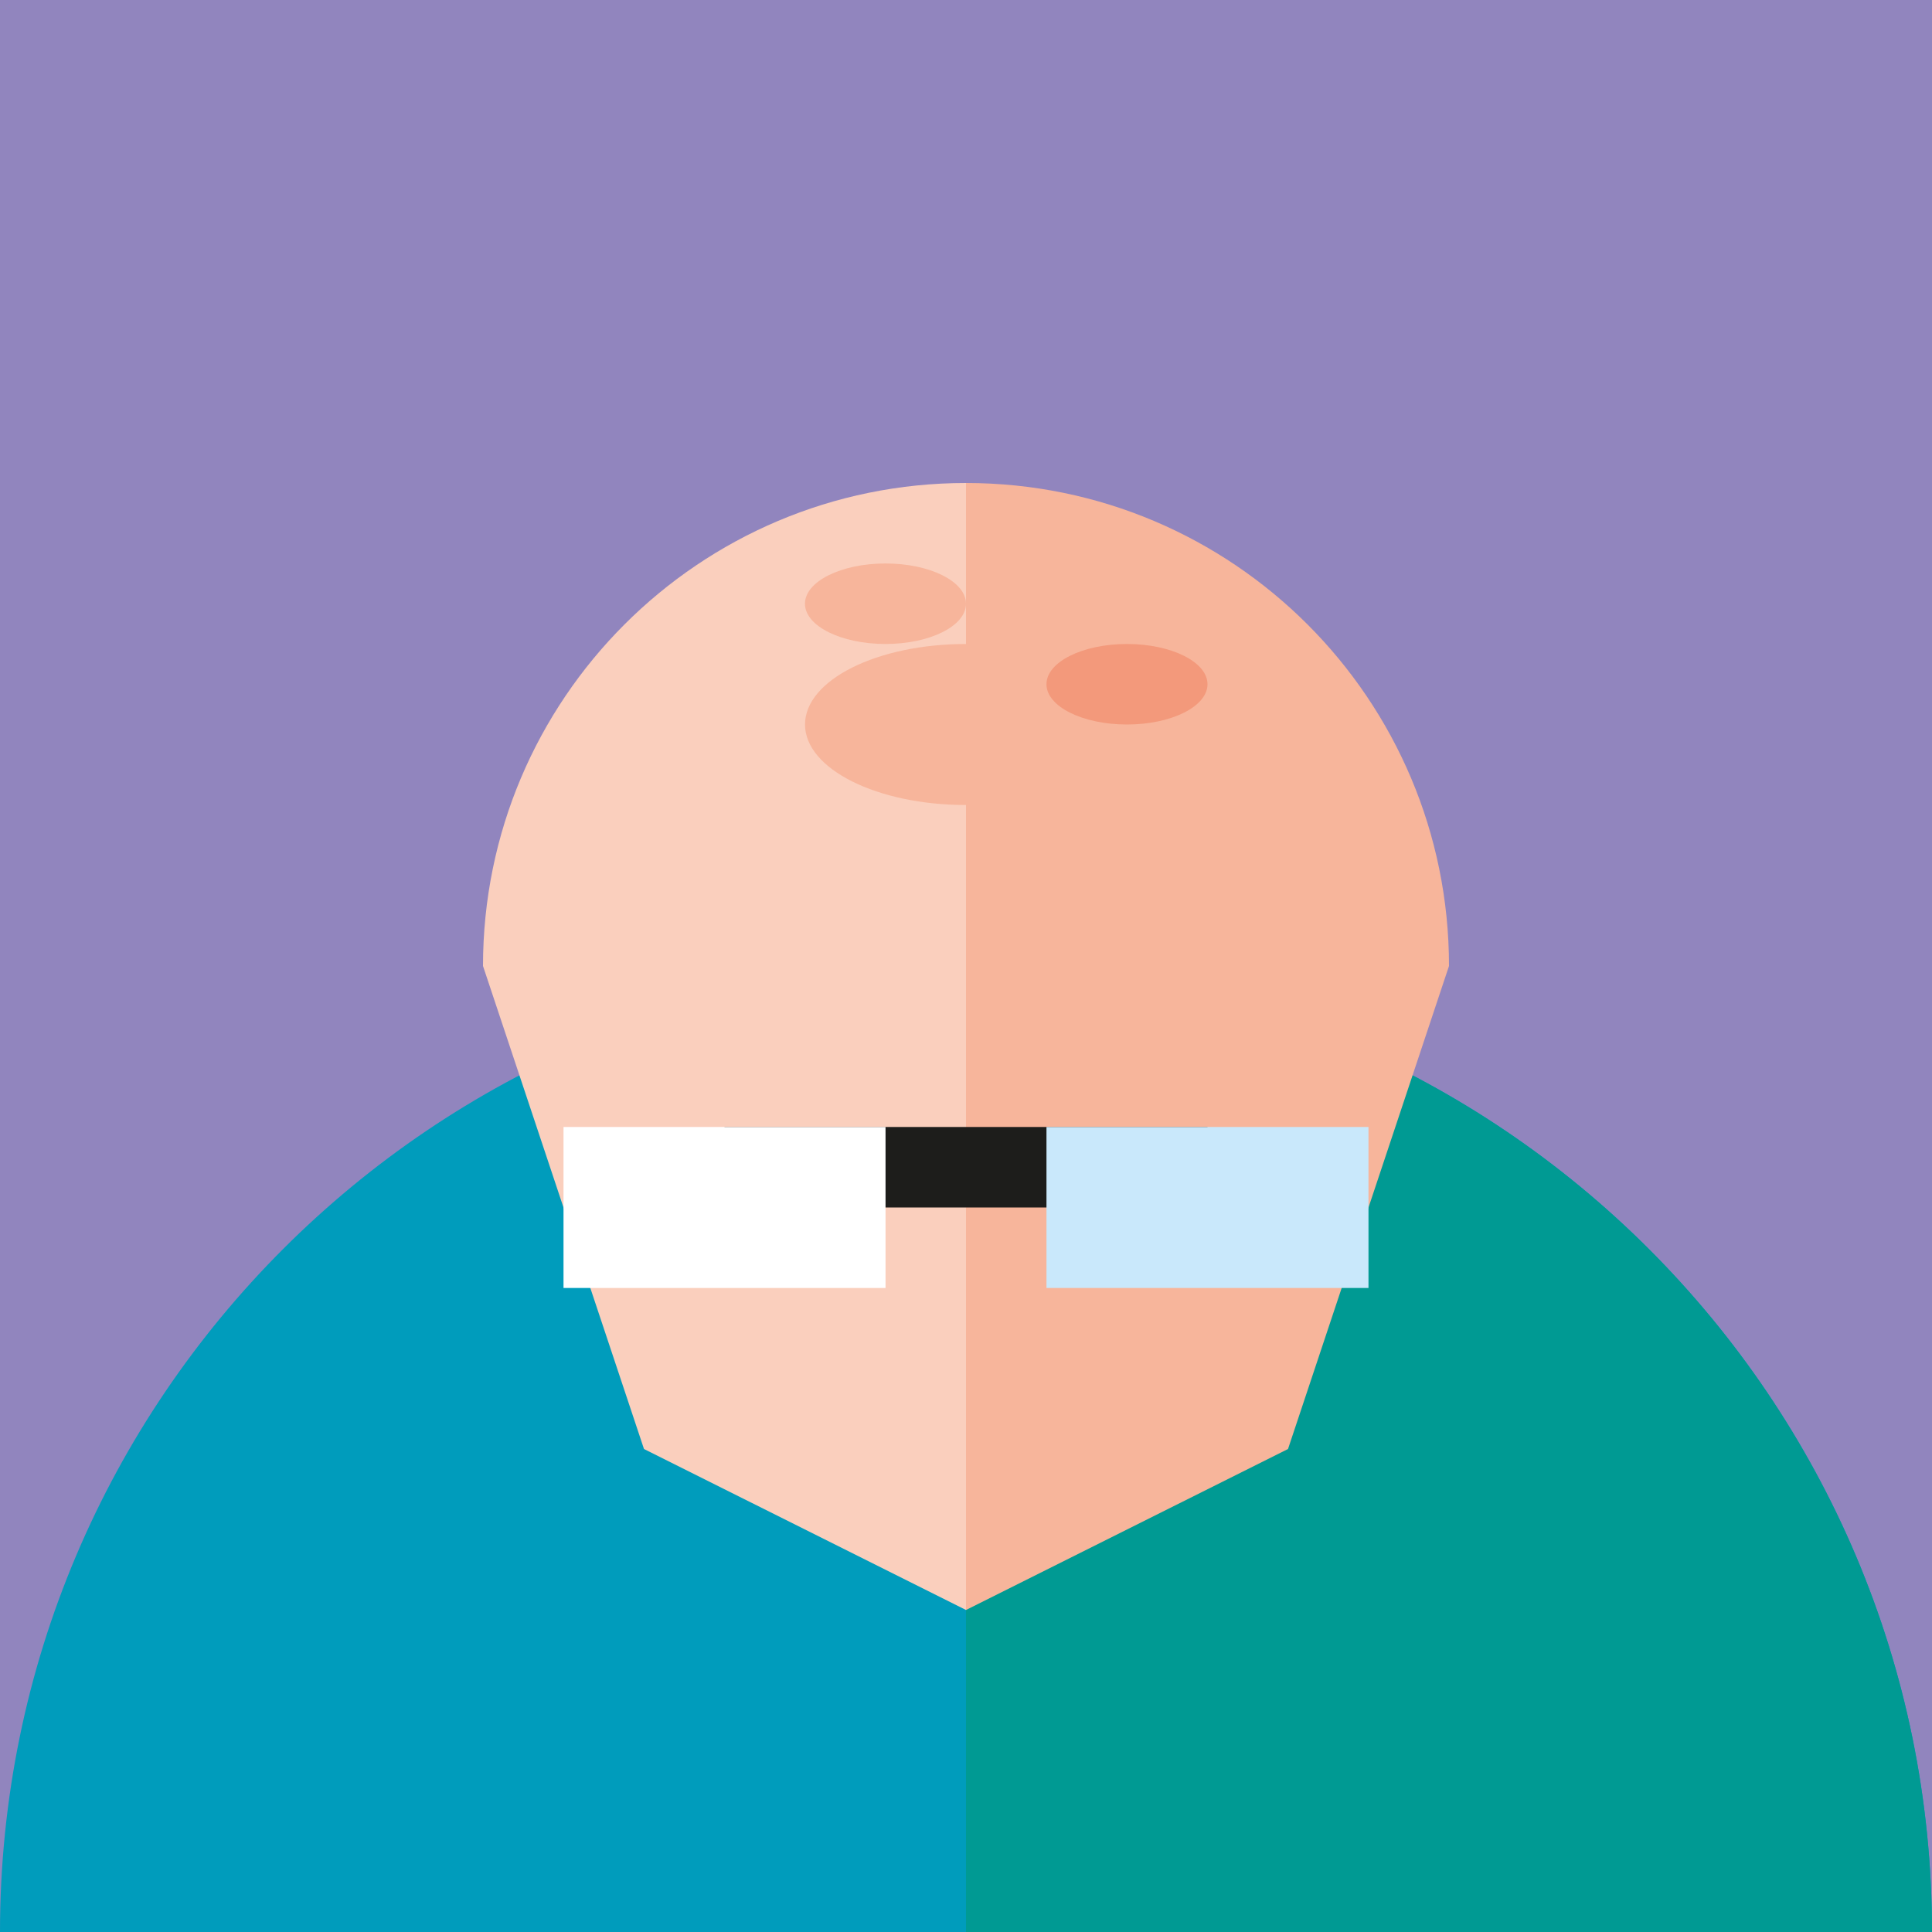
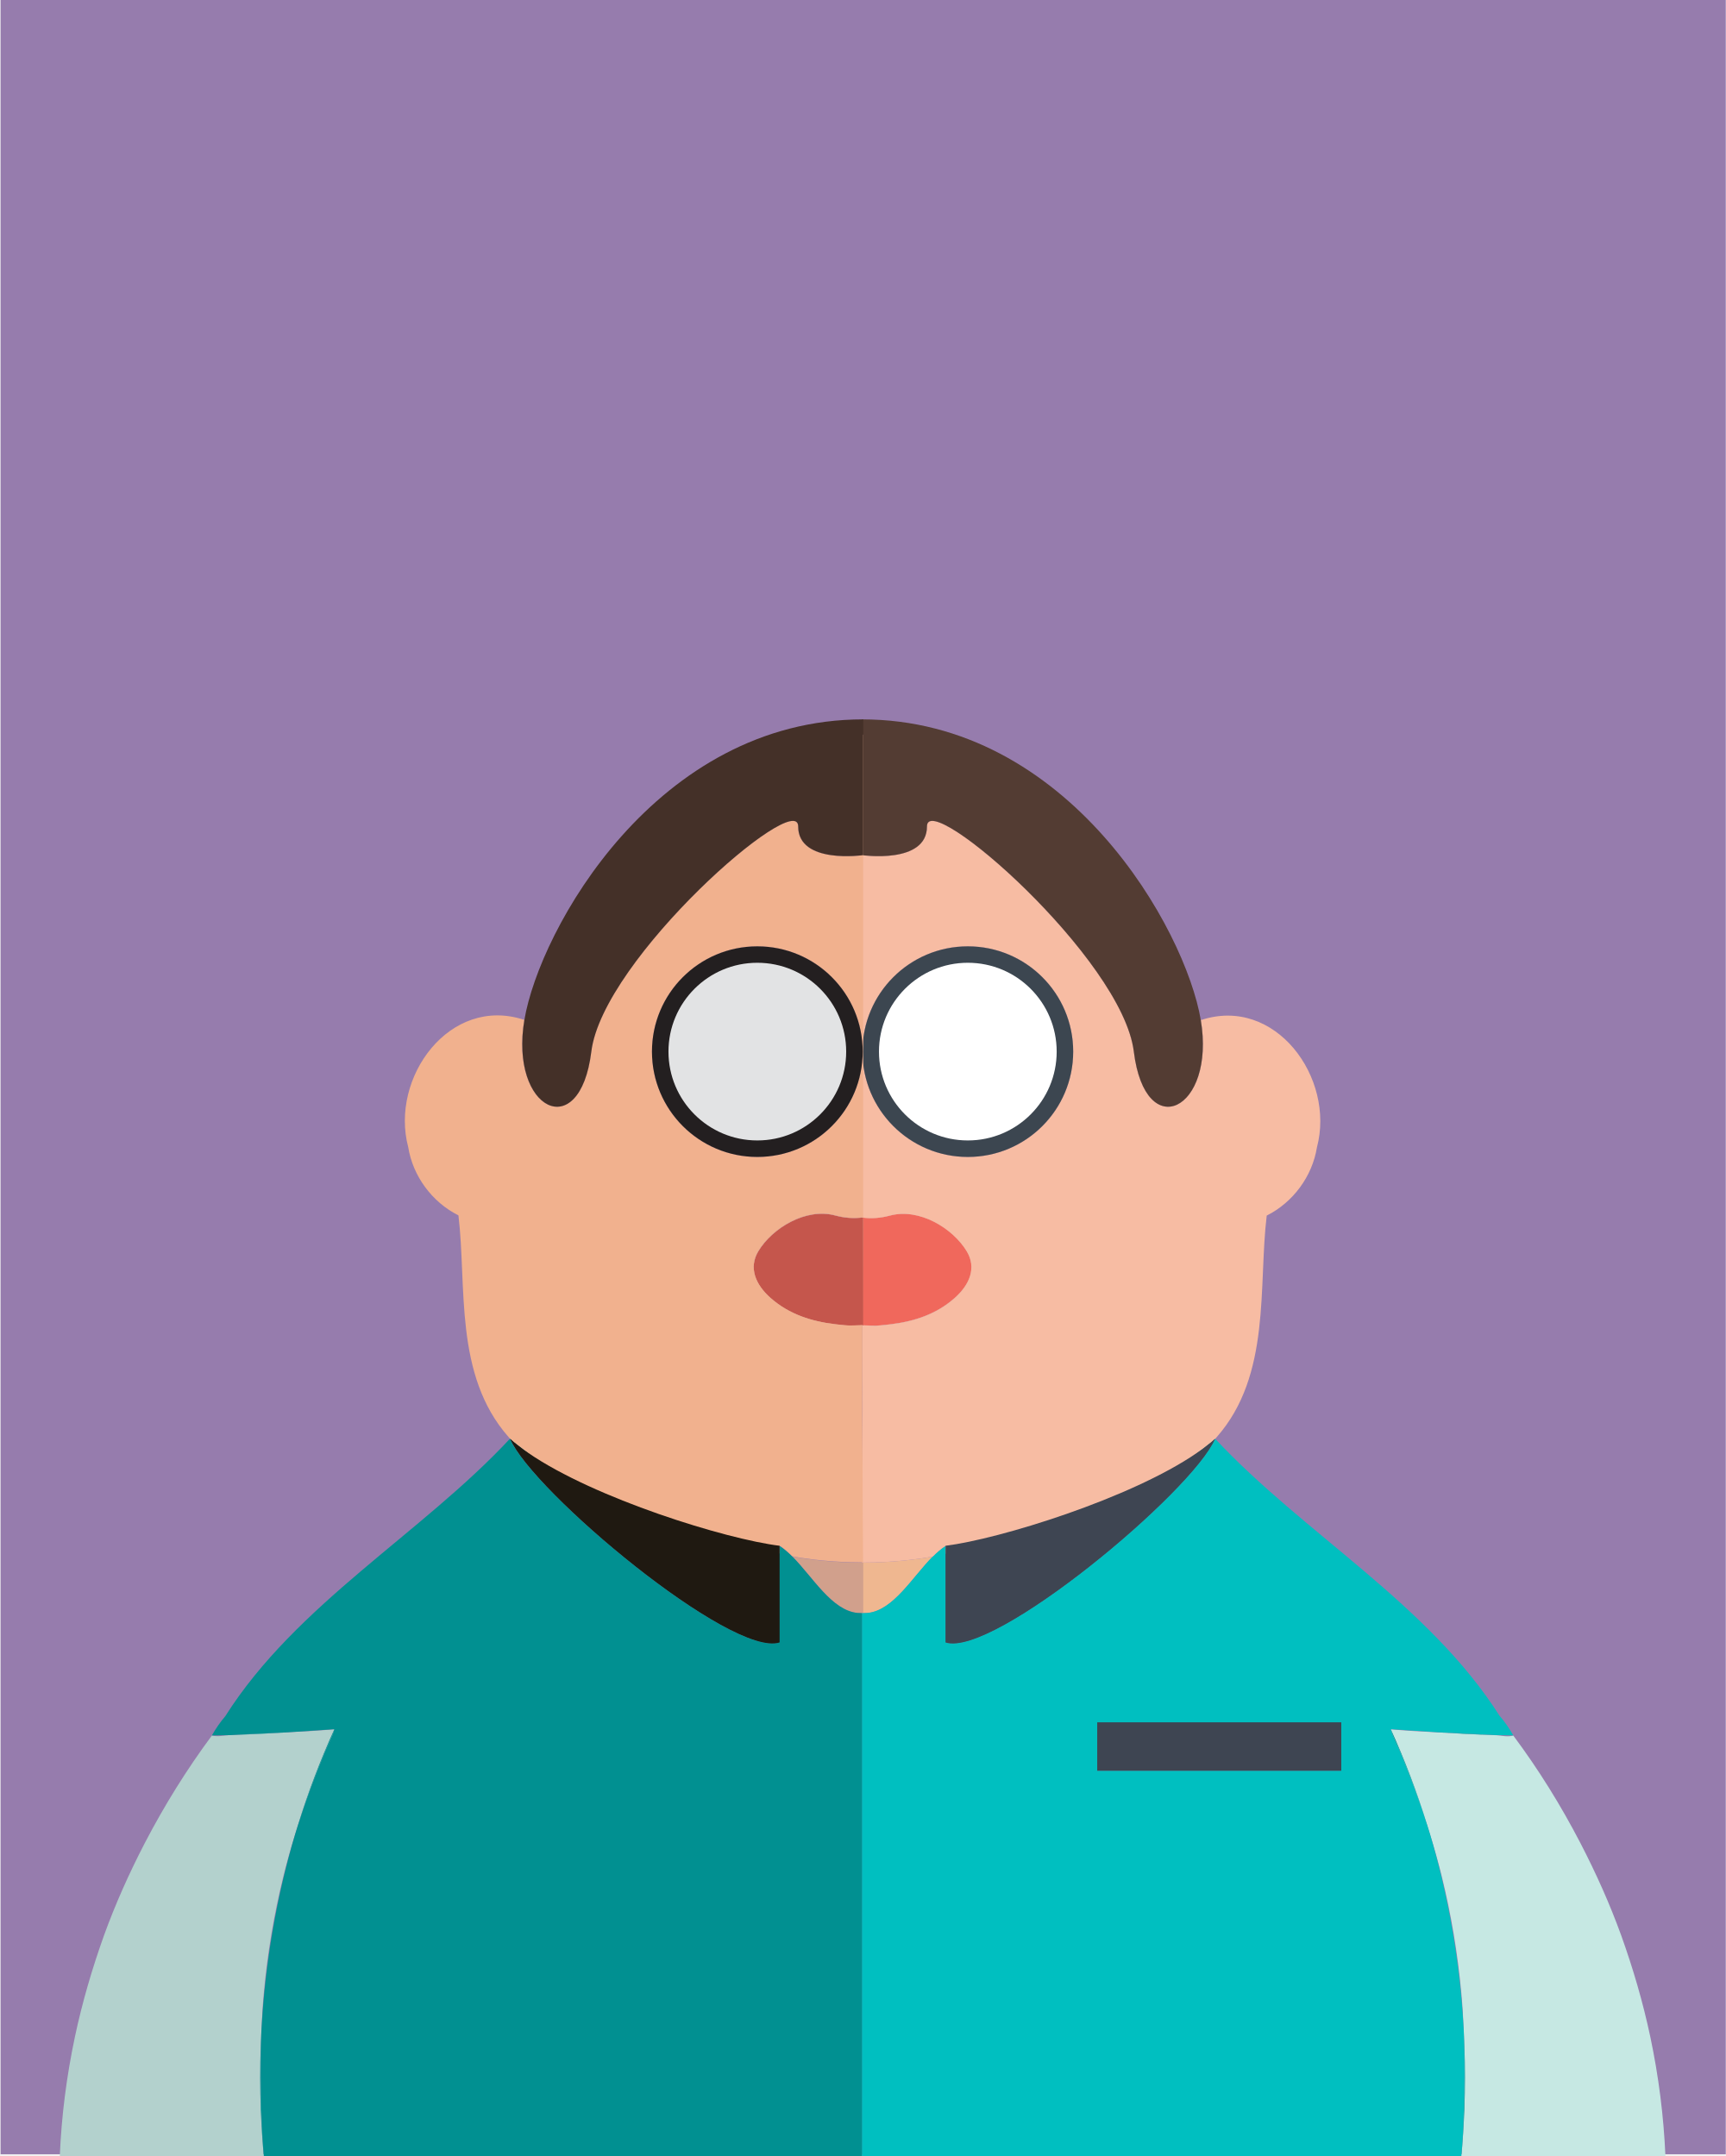
- <svg xmlns="http://www.w3.org/2000/svg" id="Livello_2" data-name="Livello 2" viewBox="0 0 42.52 42.52">
+ <svg xmlns="http://www.w3.org/2000/svg" viewBox="0 0 226.77 283.46">
  <defs>
    <style>
      .cls-1 {
-         fill: #f3997b;
+         fill: #f7bca3;
      }

-       .cls-1, .cls-2, .cls-3, .cls-4, .cls-5, .cls-6, .cls-7, .cls-8, .cls-9 {
+       .cls-1, .cls-2, .cls-3, .cls-4, .cls-5, .cls-6, .cls-7, .cls-8, .cls-9, .cls-10, .cls-11, .cls-12, .cls-13, .cls-14, .cls-15, .cls-16, .cls-17, .cls-18, .cls-19, .cls-20 {
        stroke-width: 0px;
      }

      .cls-2 {
-         fill: #1d1d1b;
+         fill: #533c33;
      }

      .cls-3 {
-         fill: #facfbd;
+         fill: #967cad;
      }

      .cls-4 {
-         fill: #9185be;
+         fill: #3c4650;
      }

      .cls-5 {
-         fill: #c9e8fb;
+         fill: #3e4552;
      }

      .cls-6 {
-         fill: #009a93;
+         fill: #443028;
      }

      .cls-7 {
-         fill: #009cbc;
+         fill: #231f20;
      }

      .cls-8 {
-         fill: #f7b59b;
+         fill: #1f1911;
      }

      .cls-9 {
+         fill: #c5564c;
+       }
+ 
+       .cls-10 {
+         fill: #d1a08c;
+       }
+ 
+       .cls-11 {
+         fill: #c6e8e3;
+       }
+ 
+       .cls-12 {
+         fill: #b3d1cd;
+       }
+ 
+       .cls-13 {
+         fill: #f1b18e;
+       }
+ 
+       .cls-14 {
        fill: #fff;
+       }
+ 
+       .cls-15 {
+         fill: #eeb08e;
+       }
+ 
+       .cls-16 {
+         fill: #e2e3e4;
+       }
+ 
+       .cls-17 {
+         fill: #f0685c;
+       }
+ 
+       .cls-18 {
+         fill: #efb790;
+       }
+ 
+       .cls-19 {
+         fill: #019091;
+       }
+ 
+       .cls-20 {
+         fill: #00bfc0;
      }
    </style>
  </defs>
-   <g id="Livello_1-2" data-name="Livello 1-2">
+   <g id="Layer_2" data-name="Layer 2">
+     <rect class="cls-3" x=".08" y="-.17" width="226.77" height="283.4" />
+   </g>
+   <g id="Layer_8" data-name="Layer 8">
    <g>
-       <rect class="cls-4" width="42.52" height="42.52" />
-       <path class="cls-7" d="M21.26,21.26h0c11.734,0,21.26,9.526,21.26,21.26v0H0v-0C0,30.786,9.526,21.26,21.26,21.26Z" />
-       <path class="cls-6" d="M21.26,21.26h0c11.734,0,21.26,9.526,21.26,21.26v0h-21.26v-21.26Z" />
-       <path class="cls-3" d="M10.63,21.26v-0c0-5.871,4.759-10.63,10.63-10.63h0v24.803l-7.087-3.543s-3.543-10.63-3.543-10.63Z" />
-       <path class="cls-8" d="M31.89,21.26v-0c0-5.871-4.759-10.63-10.63-10.63h-0v24.803l7.087-3.543,3.543-10.63Z" />
-       <polygon class="cls-2" points="26.575 26.575 15.945 26.575 15.945 24.803 21.26 24.803 26.575 24.803 26.575 26.575" />
-       <rect class="cls-9" x="12.402" y="24.803" width="7.087" height="3.543" />
-       <rect class="cls-5" x="23.031" y="24.803" width="7.087" height="3.543" />
-       <ellipse class="cls-8" cx="21.26" cy="15.945" rx="3.543" ry="1.772" />
-       <ellipse class="cls-8" cx="19.488" cy="13.287" rx="1.772" ry=".886" />
-       <ellipse class="cls-1" cx="24.803" cy="15.059" rx="1.772" ry=".886" />
+       <g>
+         <g>
+           <path class="cls-11" d="M192.39,278.32c.13-3.76.17-7.53.02-11.29,0-.05,0-.11-.01-.16-.06-1.61-.16-3.22-.31-4.83-.47-5.2-1.33-10.32-2.58-15.39-.46-1.85-.97-3.68-1.54-5.5-.12-.39-.24-.77-.36-1.16-1.05-3.28-2.27-6.51-3.59-9.71-.41-.97-.96-1.88-1.2-2.92,1.97.18,3.95.29,5.93.39.03.01.07.01.11.01,2.51.12,5.03.21,7.55.37.1,0,.19,0,.29.01.74.05,1.48.26,2.22.04,3.33,4.47,6.27,9.21,8.83,14.15,2.04,3.94,3.85,7.97,5.36,12.14,1.56,4.35,2.86,8.79,3.82,13.32,1.1,5.19,1.76,10.43,1.99,15.69h-26.81c.14-1.72.24-3.43.29-5.16Z" />
+           <path class="cls-18" d="M113.31,205.44c4.2,0,7.42-.45,9.31-.8-2.71,2.73-5.18,7.09-8.57,7.43-.18.02-.55.03-.74.02v-6.65Z" />
+           <path class="cls-15" d="M124.49,204.22c-.06.04-.14.09-.2.14v-.09c.13-.03.2-.05.2-.05Z" />
+           <path class="cls-1" d="M141.07,138.26c0,7.65-6.2,13.85-13.85,13.85s-13.85-6.2-13.85-13.85,6.2-13.84,13.85-13.84,13.85,6.19,13.85,13.84Z" />
+           <path class="cls-1" d="M151.62,195.21s-.01.01-.01.03c-.01,0-.03.01-.04.01.02-.01.04-.02.05-.04Z" />
+           <path class="cls-1" d="M152.62,194.56h0c-.05.04-.11.07-.16.12l-.04.02s-.04.02-.06.03c.1-.06.18-.12.27-.17Z" />
+           <path class="cls-1" d="M149.04,138.26c-1.51-12.25-27.19-34.63-27.19-29.61s-8.55,3.78-8.55,3.78v-15.84c21.47-.19,36.15,19.92,44.54,37.5,2,11.86-7.29,16.43-8.8,4.17Z" />
+           <path class="cls-1" d="M125.47,170.67c-2.42,2.14-5.37,3.08-8.52,3.45-.83.1-1.66.19-2.2.16-.36,0-.73-.01-1.08-.03-.1,0-.18,0-.28-.01-.01-4.56-.03-9.35-.07-14.17,1.23.17,2.44.07,3.65-.25,3.88-1.06,8.33,1.67,10.15,4.73,1.25,2.12.4,4.32-1.64,6.12Z" />
+           <path class="cls-19" d="M182.82,227.35c.24,1.04.79,1.95,1.2,2.92,1.33,3.2,2.55,6.43,3.59,9.71-1.33-4.3-2.92-8.51-4.79-12.63ZM188.85,227.75c2.52.16,5.04.29,7.55.37-2.52-.16-5.04-.26-7.55-.37ZM192.41,267.02c.15,3.76.11,7.53-.02,11.29-.05,1.72-.15,3.43-.29,5.16.5-5.48.6-10.98.31-16.45Z" />
+           <path class="cls-8" d="M151.62,195.21s-.01.01-.01.03c-.01,0-.03.01-.04.01.02-.01.04-.02.05-.04Z" />
+           <path class="cls-19" d="M159.69,189.18s-.07.06-.11.09c-.31.24-1.14.9-2.15,1.68-.04.03-.09.06-.12.09-.84.66-1.78,1.39-2.64,2.04-.31.23-.62.47-.93.69-.28.21-.57.42-.86.61h.02s-.09.06-.13.1h-.02s-.04.03-.06.04v.02h-.03s-.02.02-.03.02h-.01v.02c-.05.03-.11.06-.16.11l-.04.02s-.04.02-.06.03c-.02.02-.04.03-.06.04-.2.15-.41.28-.62.41h0s-.01.01-.02.01-.02.01-.03.02c0,0-.01.01-.01.03-.01,0-.03.01-.04.01-.15.09-.3.18-.45.26-.05.03-.11.07-.16.11h-.01c-.25.15-.5.29-.76.42-.26.15-.51.28-.78.41-.49.26-.99.49-1.51.7-.03.02-.05.03-.09.04-.02.01-.04.02-.06.03-.02.01-.04.02-.06.02-.52.26-1.05.47-1.59.66-.53.21-1.08.42-1.64.6-.36.13-.73.26-1.1.37-.55.18-1.1.35-1.66.51-.02.01-.05.02-.09.02-.24.07-.47.14-.72.2-.04.02-.1.03-.14.04-4.36,1.23-8.86,2.15-12.91,3.4h-.01c-1.16.36-2.34.05-3.54.18v12.71c6.32,2.04,32.47-19.84,35.43-26.78-.01.01-.02.02-.03.02Z" />
+           <path class="cls-20" d="M197.15,225.64c-9.34-14.75-25.84-24.04-37.42-36.48-2.96,6.94-29.11,28.82-35.43,26.78v-12.71c-.58.37-1.13.86-1.68,1.4-2.71,2.73-5.18,7.09-8.57,7.43-.13.01-.4.02-.58.02h-.16v71.38h78.79c.14-1.72.24-3.43.29-5.16.13-3.76.17-7.53.02-11.29,0-.05,0-.11-.01-.16-.47-8.72-1.95-17.36-4.43-25.72-.12-.39-.24-.77-.36-1.16-1.05-3.28-2.27-6.51-3.59-9.71-.41-.97-.96-1.88-1.2-2.92,1.97.13,3.95.27,5.93.39.03.01.07.01.11.01,2.51.12,5.03.21,7.55.37.1,0,.19,0,.29.01.75.01,1.49.03,2.22.04-.51-.9-1.09-1.75-1.76-2.53ZM176.3,232.81h-32.08v-6.35h32.08v6.35Z" />
+           <rect class="cls-19" x="144.23" y="226.45" width="32.08" height="6.35" />
+           <path class="cls-17" d="M125.47,170.67c-2.42,2.14-5.37,3.08-8.52,3.45-.83.1-1.66.19-2.2.16-.36,0-.73-.01-1.08-.03-.1,0-.18,0-.28-.01h-.07v-14.17c1.23.17,2.44.07,3.65-.25,3.88-1.06,8.33,1.67,10.15,4.73,1.25,2.12.4,4.32-1.64,6.12Z" />
+           <path class="cls-8" d="M152.36,194.73s.04-.02.06-.03l.04-.02c.05-.04.11-.07.16-.11h0c-.09.04-.17.1-.27.16ZM151.56,195.25s.03-.01.04-.01c0-.02.01-.03.01-.03-.01.02-.03.03-.05.04Z" />
+           <path class="cls-1" d="M157.84,134.09c2,11.86-7.29,16.43-8.8,4.17-1.51-12.25-27.19-34.63-27.19-29.61s-8.55,3.78-8.55,3.78v47.65c1.23.17,2.44.07,3.65-.25,3.88-1.06,8.33,1.67,10.15,4.73,1.25,2.12.4,4.32-1.64,6.12-2.42,2.14-5.37,3.08-8.52,3.45-.83.1-1.66.19-2.2.16-.36,0-.73-.01-1.08-.03-.1,0-.18,0-.28-.01.04,15.51-.05,28.36-.07,30.78v.41c4.2,0,7.42-.45,9.31-.8.55-.55,1.1-1.03,1.68-1.4v1.04c.13-.03.2-.05.2-.05,1.07-.43,2.18-.8,3.34-1.17h.01c4.05-1.25,8.55-2.17,12.91-3.4.04-.01.1-.02.14-.04.25-.06.48-.13.72-.2.03,0,.06-.01.09-.02.56-.16,1.11-.33,1.66-.51.37-.12.74-.25,1.1-.37.56-.19,1.09-.4,1.64-.6.53-.21,1.07-.43,1.59-.66.02,0,.04-.01.06-.02.02-.01.04-.02.06-.03.03-.01.05-.02.09-.04.5-.22,1.01-.45,1.51-.7.26-.13.52-.27.78-.41.26-.13.51-.27.76-.42h.01c.05-.03.11-.07.16-.11.15-.07.3-.17.45-.26.02-.01.04-.02.05-.04.01-.01.02-.02.03-.02h.02c.21-.14.42-.27.62-.42.02-.01.04-.02.06-.04.1-.06.18-.12.27-.17h.01s.02-.01.03-.03h.02v-.02s.05-.02.07-.04h.02s.09-.06.13-.1h-.02c.29-.19.58-.4.86-.61.29-.21.61-.44.93-.69,1.09-.8,2.16-1.63,3.23-2.45.28-.21.55-.43.82-.63.16-.12.31-.25.46-.36.05-.05.11-.1.16-.14.09-.07.16-.14.24-.22.03-.02.07-.05.11-.09.01,0,.02-.01.03-.02,0,0,0-.01.01-.01l.19-.22c7.2-8.16,5.45-19.86,6.58-29.13,3.47-1.74,5.99-5.17,6.6-8.97,2.43-9.12-5.47-19.99-15.26-16.73ZM127.22,152.11c-7.65,0-13.85-6.2-13.85-13.85s6.2-13.84,13.85-13.84,13.85,6.19,13.85,13.84-6.2,13.85-13.85,13.85Z" />
+         </g>
+         <path class="cls-4" d="M141.07,138.26c0,7.65-6.2,13.85-13.85,13.85s-13.85-6.2-13.85-13.85,6.2-13.84,13.85-13.84,13.85,6.19,13.85,13.84Z" />
+         <circle class="cls-14" cx="127.22" cy="138.26" r="11.68" />
+         <path class="cls-2" d="M149.04,138.26c-1.51-12.25-27.19-34.63-27.19-29.61s-8.55,3.78-8.55,3.78v-17.85c27.21,0,42.54,27.65,44.54,39.51,2,11.86-7.29,16.43-8.8,4.17Z" />
+         <rect class="cls-5" x="144.23" y="226.45" width="32.08" height="6.35" />
+         <path class="cls-5" d="M159.72,189.16c-2.96,6.94-29.11,28.82-35.43,26.78v-12.71c7.08-.88,24.33-6.22,33.03-12.2.03-.02.07-.05.12-.09.16-.11.32-.21.47-.32.29-.21.57-.42.82-.63.16-.13.31-.25.46-.36.05-.05.11-.1.16-.14.12-.11.24-.2.34-.31.01,0,.02-.01.03-.02Z" />
+       </g>
+       <g>
+         <g>
+           <path class="cls-12" d="M43.95,227.35c-.24,1.04-.79,1.95-1.2,2.92-1.33,3.2-2.55,6.43-3.59,9.71-.13.39-.25.77-.36,1.16-.57,1.82-1.08,3.65-1.54,5.5-1.25,5.07-2.11,10.19-2.58,15.39-.15,1.62-.25,3.22-.31,4.83-.01.05-.01.11-.01.16-.15,3.76-.11,7.53.02,11.29.05,1.72.15,3.43.29,5.16H7.86c.22-5.26.89-10.5,1.99-15.69.96-4.52,2.26-8.96,3.82-13.32,1.51-4.17,3.32-8.2,5.36-12.14,2.57-4.94,5.51-9.68,8.83-14.15.75.21,1.49.01,2.22-.04.1-.01.19-.01.29-.01,2.52-.16,5.04-.26,7.55-.37.03,0,.07,0,.11-.01,1.98-.1,3.96-.2,5.93-.39Z" />
+           <path class="cls-10" d="M113.47,205.44v6.65h-.16c-.18,0-.45-.01-.58-.02-3.39-.34-5.86-4.71-8.57-7.43,1.86.35,5.02.79,9.14.8h.16Z" />
+           <path class="cls-15" d="M102.48,204.27v.09c-.06-.05-.14-.1-.2-.14,0,0,.07.02.2.05Z" />
+           <path class="cls-1" d="M85.7,138.26c0,7.65,6.2,13.85,13.85,13.85,7.65,0,13.85-6.2,13.85-13.85s-6.2-13.84-13.85-13.84-13.85,6.19-13.85,13.84Z" />
+           <path class="cls-1" d="M75.16,195.21s.01.01.01.03c.01,0,.03.01.04.01-.02-.01-.04-.02-.05-.04Z" />
+           <path class="cls-1" d="M74.15,194.56h0c.05.04.11.07.16.12l.04.02s.04.02.06.03c-.1-.06-.18-.12-.27-.17Z" />
+           <path class="cls-1" d="M77.73,138.26c1.51-12.25,27.19-34.63,27.19-29.61s8.55,3.78,8.55,3.78v-15.84c-21.47-.19-36.15,19.92-44.54,37.5-2,11.86,7.29,16.43,8.8,4.17Z" />
+           <path class="cls-1" d="M101.31,170.67c2.42,2.14,5.37,3.08,8.52,3.45.83.1,1.66.19,2.2.16.36,0,.73-.01,1.08-.03.1,0,.18,0,.28-.01.01-4.56.03-9.35.07-14.17-1.23.17-2.44.07-3.65-.25-3.88-1.06-8.33,1.67-10.15,4.73-1.25,2.12-.4,4.32,1.64,6.12Z" />
+           <path class="cls-19" d="M34.38,278.32c-.13-3.76-.17-7.53-.02-11.29-.29,5.47-.19,10.97.31,16.45-.14-1.72-.24-3.43-.29-5.16ZM30.37,228.12c2.51-.09,5.03-.21,7.55-.37-2.51.12-5.03.21-7.55.37ZM39.16,239.98c1.05-3.28,2.27-6.51,3.59-9.71.41-.97.96-1.88,1.2-2.92-1.87,4.12-3.47,8.33-4.79,12.63Z" />
+           <path class="cls-8" d="M75.16,195.21s.01.01.01.03c.01,0,.03.01.04.01-.02-.01-.04-.02-.05-.04Z" />
+           <path class="cls-19" d="M98.94,203.05h-.01c-4.05-1.25-8.55-2.17-12.91-3.4-.04-.01-.1-.02-.14-.04-.25-.06-.48-.13-.72-.2-.03,0-.06-.01-.09-.02-.56-.16-1.11-.33-1.66-.51-.37-.12-.74-.25-1.1-.37-.56-.18-1.1-.39-1.64-.6-.55-.19-1.07-.41-1.59-.66-.02,0-.04-.01-.06-.02-.02-.01-.04-.02-.06-.03-.03-.01-.05-.02-.09-.04-.51-.2-1.02-.44-1.51-.7-.27-.13-.52-.26-.78-.41-.26-.13-.51-.27-.76-.42h-.01c-.05-.03-.11-.07-.16-.11-.15-.07-.3-.17-.45-.26-.01,0-.03-.01-.04-.01,0-.02-.01-.03-.01-.03-.01-.01-.02-.02-.03-.02h-.02c-.21-.14-.42-.27-.62-.42-.02-.01-.04-.02-.06-.04-.02-.01-.04-.02-.06-.03l-.04-.02c-.05-.04-.11-.07-.16-.11h0s0-.01-.01-.02c-.01,0-.02,0-.03-.02h-.02v-.02s-.05-.02-.07-.04h-.02s-.09-.06-.13-.1h.02c-.29-.19-.58-.4-.86-.61-.29-.21-.61-.44-.93-.68-.22-.16-.45-.33-.66-.5-.66-.51-1.35-1.05-1.98-1.54-.03-.02-.07-.05-.12-.09-1.01-.78-1.84-1.44-2.15-1.68-.03-.02-.07-.05-.11-.09-.01,0-.02-.01-.03-.02,2.96,6.94,29.11,28.82,35.43,26.78v-12.71c-1.2-.13-2.39.18-3.54-.18Z" />
+           <path class="cls-20" d="M113.31,212.09v71.38h.16v-71.38h-.16Z" />
+           <path class="cls-19" d="M113.31,212.09v71.38H34.67c-.14-1.72-.24-3.43-.29-5.16-.13-3.76-.17-7.53-.02-11.29,0-.05,0-.11.01-.16.47-8.72,1.95-17.36,4.43-25.72.12-.39.24-.77.36-1.16,1.05-3.28,2.27-6.51,3.59-9.71.41-.97.96-1.88,1.2-2.92-1.97.13-3.95.27-5.93.39-.03.01-.07.01-.11.01-2.51.12-5.03.21-7.55.37-.1,0-.19,0-.29.01-.75.01-1.49.03-2.22.04.51-.9,1.09-1.75,1.76-2.53,9.34-14.75,25.84-24.04,37.42-36.48,2.96,6.94,29.11,28.82,35.43,26.78v-12.71c.58.37,1.13.86,1.68,1.4,2.71,2.73,5.18,7.09,8.57,7.43.13.01.4.02.58.02Z" />
+           <path class="cls-9" d="M101.31,170.67c2.42,2.14,5.37,3.08,8.52,3.45.83.1,1.66.19,2.2.16.36,0,.73-.01,1.08-.03.1,0,.18,0,.28-.01h.07s0-14.17,0-14.17c-1.23.17-2.44.07-3.65-.25-3.88-1.06-8.33,1.67-10.15,4.73-1.25,2.12-.4,4.32,1.64,6.12Z" />
+           <path class="cls-8" d="M74.15,194.56h0c.05.04.11.07.16.12l.04.02s.04.02.06.03c-.1-.06-.18-.12-.27-.17ZM75.16,195.21s.01.01.01.03c.01,0,.03.01.04.01-.02-.01-.04-.02-.05-.04Z" />
+           <path class="cls-13" d="M113.42,112.44h-.02s-.05.01-.1.01c-1.18.14-8.39.82-8.39-3.8,0-5.03-25.68,17.36-27.19,29.61-1.51,12.26-10.8,7.69-8.8-4.17-9.8-3.26-17.69,7.6-15.26,16.73.61,3.81,3.13,7.23,6.6,8.97,1.12,9.27-.62,20.97,6.58,29.13l.19.22s.01.01.01.01c.01.01.02.02.03.02.03.03.07.06.11.09.04.04.07.07.12.12.03.03.07.07.12.11.05.04.11.09.16.14.15.12.3.24.46.36.26.21.53.42.82.63.86.64,1.7,1.3,2.57,1.95.21.17.44.34.66.5.32.25.64.47.93.68.28.21.57.42.86.61h-.02s.09.06.13.1h.02s.04.03.06.04v.02h.03s.02.02.03.02h.01c.09.06.17.12.27.18.02.02.04.03.06.04.2.15.41.28.62.41h0s.01.01.02.01.02.01.03.02c.01.02.03.03.05.04.15.09.3.18.45.26.05.03.11.07.16.11h.01c.25.15.5.29.76.42.26.14.52.28.78.41.5.25,1.01.47,1.51.7.03.02.05.03.09.04.02.01.04.02.06.03.02.01.04.02.06.02.52.24,1.06.45,1.59.66.55.2,1.08.41,1.64.6.36.13.73.26,1.1.37.55.18,1.1.35,1.66.51.02.01.05.02.09.02.24.07.47.14.72.2.04.02.1.03.14.04,4.36,1.23,8.86,2.15,12.91,3.4h.01c1.16.36,2.27.74,3.34,1.17,0,0,.07.02.2.05v-1.04c.58.37,1.13.86,1.68,1.4,1.86.35,5.02.79,9.14.8h.16v-.41c-.02-1.76-.07-9.06-.09-18.9,0-2.48,0-5.12.01-7.88-.01-1.3,0-2.64,0-4h-.01s-.05.01-.07,0c-.06.01-.13.01-.19.01-.35.02-.72.03-1.08.03-.55.03-1.37-.06-2.2-.16-3.16-.37-6.11-1.32-8.52-3.45-2.03-1.8-2.89-4-1.64-6.12,1.82-3.06,6.27-5.79,10.15-4.73,1.16.31,2.31.41,3.49.27.02,0,.05-.01.07-.01.03,0,.05-.01.09-.01v-47.65s-.01,0-.04.01ZM113.4,138.26c0,.18,0,.35-.01.53-.01.35-.04.71-.09,1.06-.78,6.9-6.64,12.26-13.75,12.26-7.65,0-13.85-6.2-13.85-13.85s6.2-13.84,13.85-13.84c7.11,0,12.97,5.35,13.75,12.25.04.35.07.71.09,1.06.01.18.01.35.01.53Z" />
+         </g>
+         <path class="cls-7" d="M85.7,138.26c0,7.65,6.2,13.85,13.85,13.85,7.65,0,13.85-6.2,13.85-13.85s-6.2-13.84-13.85-13.84-13.85,6.19-13.85,13.84Z" />
+         <circle class="cls-16" cx="99.55" cy="138.26" r="11.68" />
+         <path class="cls-6" d="M77.73,138.26c1.51-12.25,27.19-34.63,27.19-29.61s8.55,3.78,8.55,3.78v-15.84s0-2.01,0-2.01c-27.21,0-42.54,27.65-44.54,39.51-2,11.86,7.29,16.43,8.8,4.17Z" />
+         <path class="cls-8" d="M102.48,203.23v12.71c-6.32,2.04-32.47-19.84-35.43-26.78.01.01.02.02.03.02.07.07.15.14.22.2.03.03.07.07.12.11.05.04.11.09.16.14.15.12.3.24.46.36.26.21.53.42.82.63.15.11.31.21.47.32.04.03.09.06.12.09,8.7,5.98,25.95,11.33,33.03,12.2Z" />
+       </g>
    </g>
  </g>
</svg>
